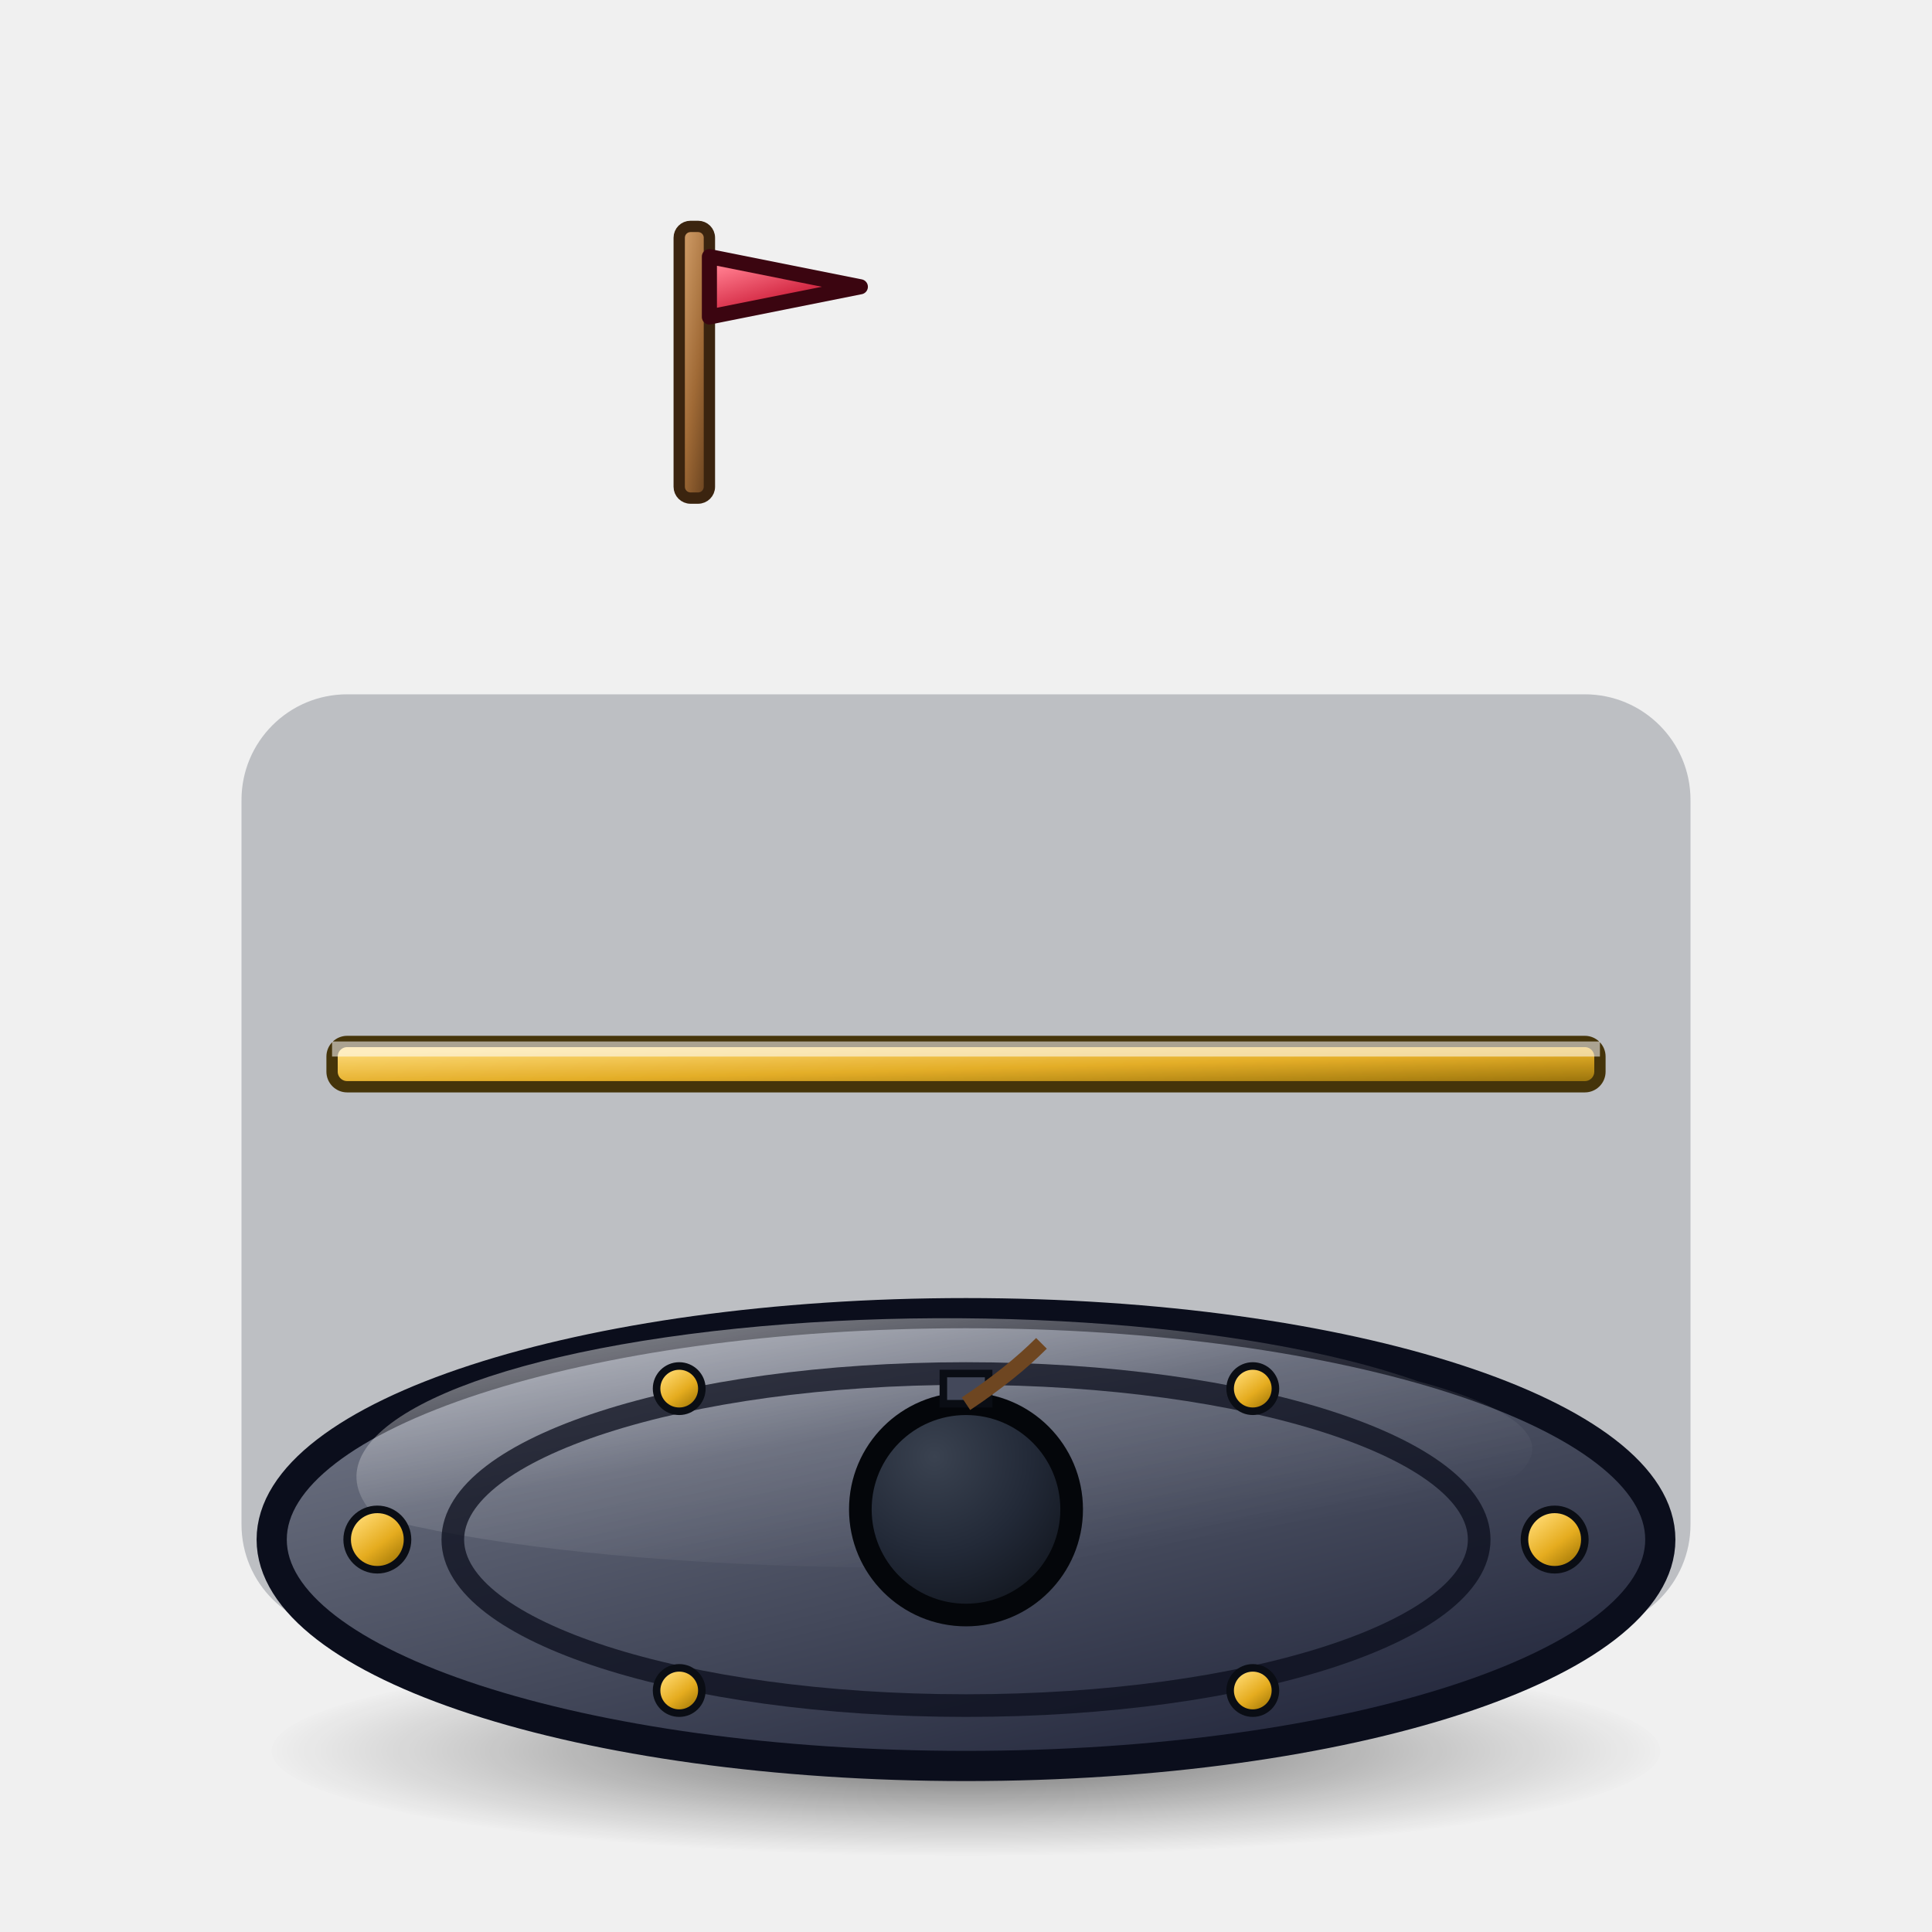
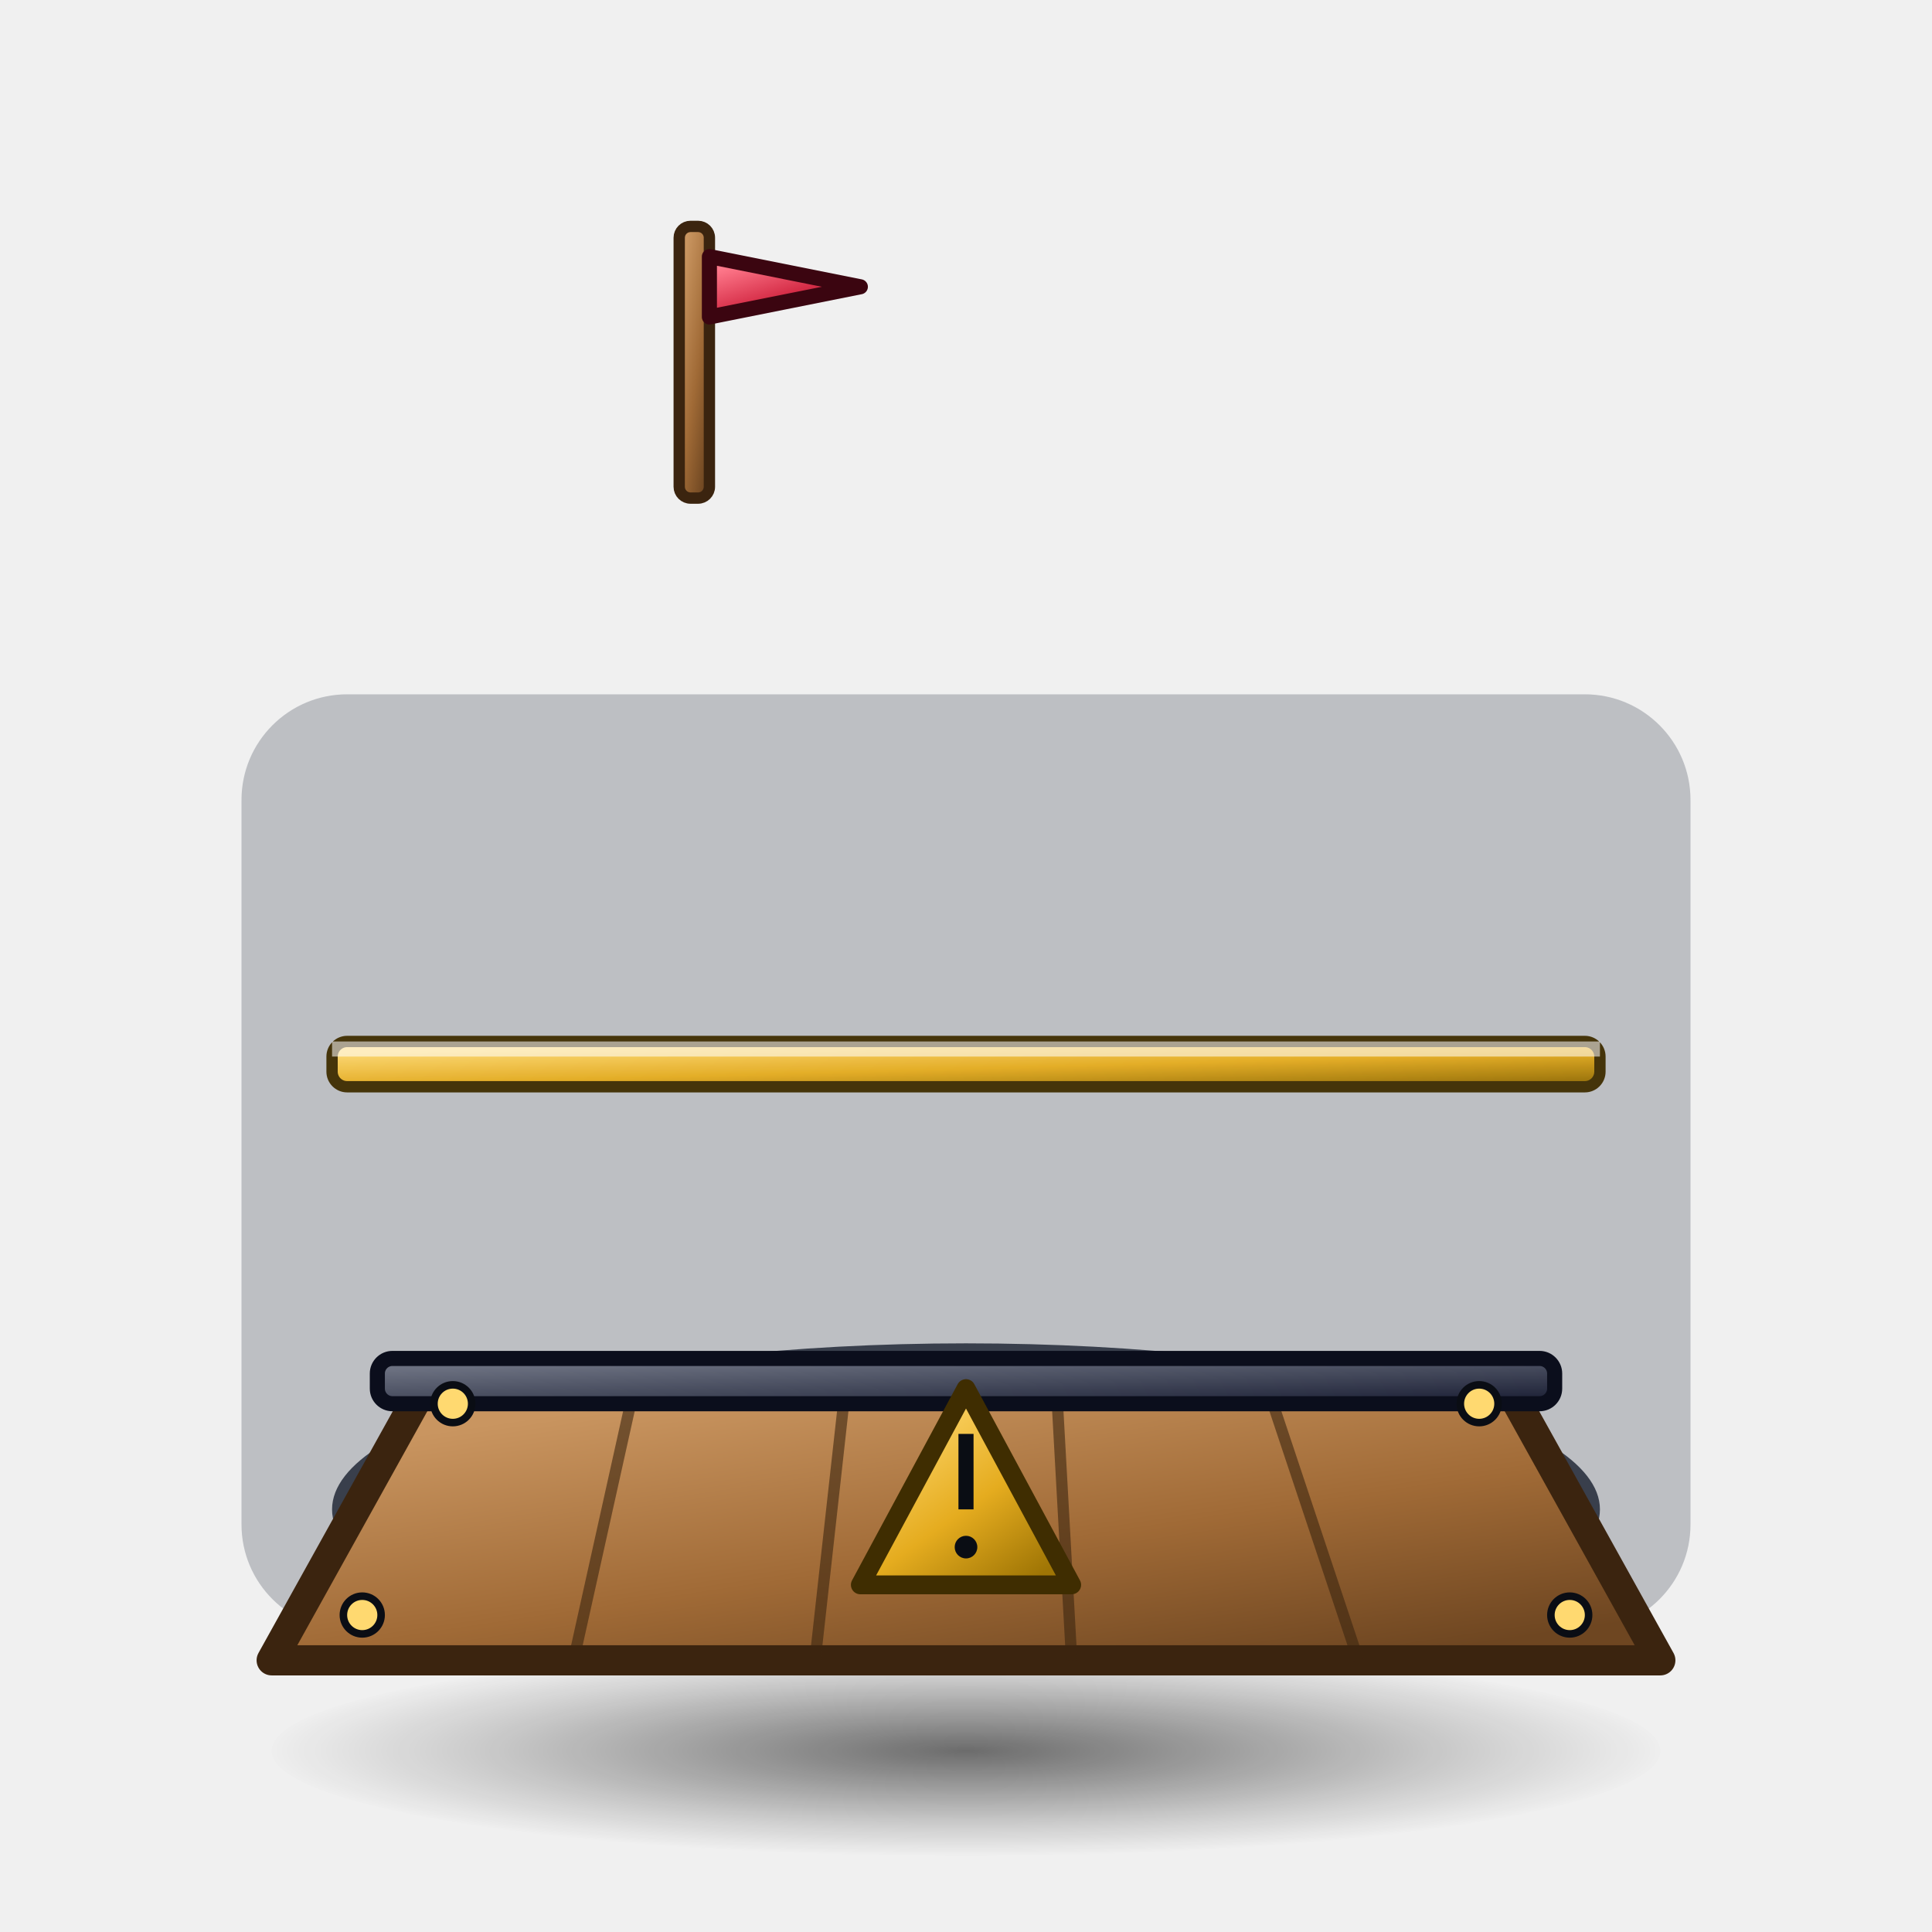
<svg xmlns="http://www.w3.org/2000/svg" viewBox="0 0 256 256" width="256" height="256" shape-rendering="geometricPrecision">
  <defs>
    <filter id="gk-shadow-soft" x="-30%" y="-30%" width="160%" height="160%">
      <feGaussianBlur in="SourceAlpha" stdDeviation="3" />
      <feOffset dx="0" dy="3" result="b" />
      <feComponentTransfer>
        <feFuncA type="linear" slope="0.55" />
      </feComponentTransfer>
      <feMerge>
        <feMergeNode />
        <feMergeNode in="SourceGraphic" />
      </feMerge>
    </filter>
    <filter id="gk-bevel" x="-10%" y="-10%" width="120%" height="120%">
      <feGaussianBlur in="SourceAlpha" stdDeviation="2" result="blur" />
      <feSpecularLighting in="blur" surfaceScale="3" specularConstant="0.6" specularExponent="20" lighting-color="#ffffff" result="spec">
        <feDistantLight azimuth="135" elevation="55" />
      </feSpecularLighting>
      <feComposite in="spec" in2="SourceAlpha" operator="in" result="specMasked" />
      <feComposite in="SourceGraphic" in2="specMasked" operator="arithmetic" k1="0" k2="1" k3="1" k4="0" />
    </filter>
    <linearGradient id="gk-gloss" x1="0" y1="0" x2="0.7" y2="0.9">
      <stop offset="0" stop-color="#FFFFFF" stop-opacity="0.85" />
      <stop offset="0.55" stop-color="#FFFFFF" stop-opacity="0.18" />
      <stop offset="1" stop-color="#FFFFFF" stop-opacity="0" />
    </linearGradient>
    <radialGradient id="gk-contact-shadow" cx="0.5" cy="0.5" r="0.5">
      <stop offset="0" stop-color="#000000" stop-opacity="0.55" />
      <stop offset="0.7" stop-color="#000000" stop-opacity="0.15" />
      <stop offset="1" stop-color="#000000" stop-opacity="0" />
    </radialGradient>
    <linearGradient id="gk-grad-wood" x1="0.2" y1="0.1" x2="0.85" y2="0.95">
      <stop offset="0" stop-color="#C99560" />
      <stop offset="0.55" stop-color="#A06A36" />
      <stop offset="1" stop-color="#6E4621" />
    </linearGradient>
    <radialGradient id="gk-rgrad-wood" cx="0.35" cy="0.25" r="0.85">
      <stop offset="0" stop-color="#C99560" />
      <stop offset="0.55" stop-color="#A06A36" />
      <stop offset="1" stop-color="#6E4621" />
    </radialGradient>
    <linearGradient id="gk-grad-stone" x1="0.2" y1="0.1" x2="0.85" y2="0.95">
      <stop offset="0" stop-color="#C9CCD4" />
      <stop offset="0.55" stop-color="#9298A4" />
      <stop offset="1" stop-color="#5E6471" />
    </linearGradient>
    <radialGradient id="gk-rgrad-stone" cx="0.35" cy="0.25" r="0.85">
      <stop offset="0" stop-color="#C9CCD4" />
      <stop offset="0.55" stop-color="#9298A4" />
      <stop offset="1" stop-color="#5E6471" />
    </radialGradient>
    <linearGradient id="gk-grad-brick" x1="0.2" y1="0.1" x2="0.85" y2="0.95">
      <stop offset="0" stop-color="#CE684D" />
      <stop offset="0.55" stop-color="#9C4231" />
      <stop offset="1" stop-color="#6A2618" />
    </linearGradient>
    <radialGradient id="gk-rgrad-brick" cx="0.35" cy="0.25" r="0.85">
      <stop offset="0" stop-color="#CE684D" />
      <stop offset="0.55" stop-color="#9C4231" />
      <stop offset="1" stop-color="#6A2618" />
    </radialGradient>
    <linearGradient id="gk-grad-thatch" x1="0.2" y1="0.1" x2="0.85" y2="0.95">
      <stop offset="0" stop-color="#E3B563" />
      <stop offset="0.55" stop-color="#B0832F" />
      <stop offset="1" stop-color="#79581B" />
    </linearGradient>
    <radialGradient id="gk-rgrad-thatch" cx="0.35" cy="0.25" r="0.85">
      <stop offset="0" stop-color="#E3B563" />
      <stop offset="0.55" stop-color="#B0832F" />
      <stop offset="1" stop-color="#79581B" />
    </radialGradient>
    <linearGradient id="gk-grad-steel" x1="0.2" y1="0.1" x2="0.85" y2="0.95">
      <stop offset="0" stop-color="#A0B0BE" />
      <stop offset="0.55" stop-color="#6F8190" />
      <stop offset="1" stop-color="#3F4D5A" />
    </linearGradient>
    <radialGradient id="gk-rgrad-steel" cx="0.35" cy="0.25" r="0.85">
      <stop offset="0" stop-color="#A0B0BE" />
      <stop offset="0.55" stop-color="#6F8190" />
      <stop offset="1" stop-color="#3F4D5A" />
    </radialGradient>
    <linearGradient id="gk-grad-iron" x1="0.2" y1="0.1" x2="0.85" y2="0.95">
      <stop offset="0" stop-color="#6B7080" />
      <stop offset="0.55" stop-color="#43485A" />
      <stop offset="1" stop-color="#21253A" />
    </linearGradient>
    <radialGradient id="gk-rgrad-iron" cx="0.35" cy="0.25" r="0.85">
      <stop offset="0" stop-color="#6B7080" />
      <stop offset="0.55" stop-color="#43485A" />
      <stop offset="1" stop-color="#21253A" />
    </radialGradient>
    <linearGradient id="gk-grad-copper" x1="0.2" y1="0.1" x2="0.85" y2="0.95">
      <stop offset="0" stop-color="#E2A172" />
      <stop offset="0.55" stop-color="#B36839" />
      <stop offset="1" stop-color="#7A3F1B" />
    </linearGradient>
    <radialGradient id="gk-rgrad-copper" cx="0.35" cy="0.25" r="0.85">
      <stop offset="0" stop-color="#E2A172" />
      <stop offset="0.55" stop-color="#B36839" />
      <stop offset="1" stop-color="#7A3F1B" />
    </radialGradient>
    <linearGradient id="gk-grad-gold" x1="0.2" y1="0.1" x2="0.85" y2="0.95">
      <stop offset="0" stop-color="#FFD970" />
      <stop offset="0.55" stop-color="#E5AC1F" />
      <stop offset="1" stop-color="#9F7505" />
    </linearGradient>
    <radialGradient id="gk-rgrad-gold" cx="0.35" cy="0.25" r="0.85">
      <stop offset="0" stop-color="#FFD970" />
      <stop offset="0.55" stop-color="#E5AC1F" />
      <stop offset="1" stop-color="#9F7505" />
    </radialGradient>
    <linearGradient id="gk-grad-ruby" x1="0.2" y1="0.1" x2="0.85" y2="0.95">
      <stop offset="0" stop-color="#FF7A8C" />
      <stop offset="0.55" stop-color="#D62E48" />
      <stop offset="1" stop-color="#8C1428" />
    </linearGradient>
    <radialGradient id="gk-rgrad-ruby" cx="0.35" cy="0.25" r="0.85">
      <stop offset="0" stop-color="#FF7A8C" />
      <stop offset="0.55" stop-color="#D62E48" />
      <stop offset="1" stop-color="#8C1428" />
    </radialGradient>
    <linearGradient id="gk-grad-emerald" x1="0.2" y1="0.1" x2="0.85" y2="0.95">
      <stop offset="0" stop-color="#5BDD96" />
      <stop offset="0.55" stop-color="#1FA561" />
      <stop offset="1" stop-color="#0E6C3D" />
    </linearGradient>
    <radialGradient id="gk-rgrad-emerald" cx="0.35" cy="0.25" r="0.85">
      <stop offset="0" stop-color="#5BDD96" />
      <stop offset="0.55" stop-color="#1FA561" />
      <stop offset="1" stop-color="#0E6C3D" />
    </radialGradient>
    <linearGradient id="gk-grad-sapphire" x1="0.2" y1="0.1" x2="0.85" y2="0.95">
      <stop offset="0" stop-color="#5A9EF7" />
      <stop offset="0.55" stop-color="#235FCB" />
      <stop offset="1" stop-color="#103480" />
    </linearGradient>
    <radialGradient id="gk-rgrad-sapphire" cx="0.35" cy="0.25" r="0.85">
      <stop offset="0" stop-color="#5A9EF7" />
      <stop offset="0.55" stop-color="#235FCB" />
      <stop offset="1" stop-color="#103480" />
    </radialGradient>
    <linearGradient id="gk-grad-amethyst" x1="0.2" y1="0.1" x2="0.85" y2="0.95">
      <stop offset="0" stop-color="#B581FF" />
      <stop offset="0.55" stop-color="#7E47D6" />
      <stop offset="1" stop-color="#4C2289" />
    </linearGradient>
    <radialGradient id="gk-rgrad-amethyst" cx="0.35" cy="0.25" r="0.85">
      <stop offset="0" stop-color="#B581FF" />
      <stop offset="0.55" stop-color="#7E47D6" />
      <stop offset="1" stop-color="#4C2289" />
    </radialGradient>
    <linearGradient id="gk-grad-leaf" x1="0.2" y1="0.1" x2="0.85" y2="0.95">
      <stop offset="0" stop-color="#7BD15A" />
      <stop offset="0.55" stop-color="#3D9226" />
      <stop offset="1" stop-color="#1F5712" />
    </linearGradient>
    <radialGradient id="gk-rgrad-leaf" cx="0.35" cy="0.25" r="0.85">
      <stop offset="0" stop-color="#7BD15A" />
      <stop offset="0.55" stop-color="#3D9226" />
      <stop offset="1" stop-color="#1F5712" />
    </radialGradient>
    <linearGradient id="gk-grad-sky" x1="0.2" y1="0.1" x2="0.85" y2="0.95">
      <stop offset="0" stop-color="#A8D9FF" />
      <stop offset="0.55" stop-color="#5FA8E8" />
      <stop offset="1" stop-color="#2C6BB0" />
    </linearGradient>
    <radialGradient id="gk-rgrad-sky" cx="0.35" cy="0.25" r="0.85">
      <stop offset="0" stop-color="#A8D9FF" />
      <stop offset="0.55" stop-color="#5FA8E8" />
      <stop offset="1" stop-color="#2C6BB0" />
    </radialGradient>
    <linearGradient id="gk-grad-dark" x1="0.2" y1="0.1" x2="0.85" y2="0.95">
      <stop offset="0" stop-color="#3A4250" />
      <stop offset="0.55" stop-color="#222937" />
      <stop offset="1" stop-color="#10141C" />
    </linearGradient>
    <radialGradient id="gk-rgrad-dark" cx="0.35" cy="0.25" r="0.85">
      <stop offset="0" stop-color="#3A4250" />
      <stop offset="0.55" stop-color="#222937" />
      <stop offset="1" stop-color="#10141C" />
    </radialGradient>
    <linearGradient id="gk-grad-cream" x1="0.2" y1="0.1" x2="0.85" y2="0.95">
      <stop offset="0" stop-color="#FFF6D8" />
      <stop offset="0.55" stop-color="#F1DDA4" />
      <stop offset="1" stop-color="#B19D6E" />
    </linearGradient>
    <radialGradient id="gk-rgrad-cream" cx="0.35" cy="0.25" r="0.85">
      <stop offset="0" stop-color="#FFF6D8" />
      <stop offset="0.55" stop-color="#F1DDA4" />
      <stop offset="1" stop-color="#B19D6E" />
    </radialGradient>
    <radialGradient id="gk-rarity-common" cx="0.5" cy="0.55" r="0.55">
      <stop offset="0" stop-color="#9298A4" stop-opacity="0.85" />
      <stop offset="0.6" stop-color="#9298A4" stop-opacity="0.35" />
      <stop offset="1" stop-color="#9298A4" stop-opacity="0" />
    </radialGradient>
    <radialGradient id="gk-rarity-uncommon" cx="0.5" cy="0.55" r="0.55">
      <stop offset="0" stop-color="#3D9226" stop-opacity="0.85" />
      <stop offset="0.6" stop-color="#3D9226" stop-opacity="0.35" />
      <stop offset="1" stop-color="#3D9226" stop-opacity="0" />
    </radialGradient>
    <radialGradient id="gk-rarity-rare" cx="0.5" cy="0.55" r="0.55">
      <stop offset="0" stop-color="#235FCB" stop-opacity="0.85" />
      <stop offset="0.6" stop-color="#235FCB" stop-opacity="0.35" />
      <stop offset="1" stop-color="#235FCB" stop-opacity="0" />
    </radialGradient>
    <radialGradient id="gk-rarity-epic" cx="0.5" cy="0.55" r="0.55">
      <stop offset="0" stop-color="#7E47D6" stop-opacity="0.85" />
      <stop offset="0.6" stop-color="#7E47D6" stop-opacity="0.35" />
      <stop offset="1" stop-color="#7E47D6" stop-opacity="0" />
    </radialGradient>
    <radialGradient id="gk-rarity-legendary" cx="0.5" cy="0.55" r="0.55">
      <stop offset="0" stop-color="#E5AC1F" stop-opacity="0.85" />
      <stop offset="0.6" stop-color="#E5AC1F" stop-opacity="0.35" />
      <stop offset="1" stop-color="#E5AC1F" stop-opacity="0" />
    </radialGradient>
    <radialGradient id="gk-rarity-mythic" cx="0.5" cy="0.55" r="0.55">
      <stop offset="0" stop-color="#D62E48" stop-opacity="0.85" />
      <stop offset="0.6" stop-color="#D62E48" stop-opacity="0.35" />
      <stop offset="1" stop-color="#D62E48" stop-opacity="0" />
    </radialGradient>
  </defs>
  <rect x="32" y="92" width="192" height="124" rx="14" fill="#5E6471" opacity="0.35" />
  <ellipse cx="128" cy="232" rx="92" ry="14" fill="url(#gk-contact-shadow)" />
-   <ellipse cx="128" cy="204" rx="92" ry="30" fill="url(#gk-grad-iron)" stroke="#0B0E1C" stroke-width="4" />
-   <path d="M 49.8 201              A 78.2 21 0 0 1 187.8 183              A 64.4 12 0 0 1 49.8 201 Z" fill="url(#gk-gloss)" opacity="0.7" pointer-events="none" />
-   <ellipse cx="128" cy="204" rx="68" ry="22" fill="none" stroke="#0B0E1C" stroke-width="3" opacity="0.75" />
-   <g fill="url(#gk-grad-gold)" stroke="#0A0D14" stroke-width="1">
-     <circle cx="50" cy="204" r="4" />
-     <circle cx="206" cy="204" r="4" />
-     <circle cx="90" cy="184" r="3" />
-     <circle cx="166" cy="184" r="3" />
-     <circle cx="90" cy="224" r="3" />
-     <circle cx="166" cy="224" r="3" />
-   </g>
-   <circle cx="128" cy="200" r="14" fill="url(#gk-rgrad-dark)" stroke="#04060A" stroke-width="3" />
-   <rect x="125" y="182" width="6" height="4" fill="#43485A" stroke="#0A0D14" stroke-width="1" />
-   <path d="M 128 186 Q 134 182 138 178" fill="none" stroke="#6E4621" stroke-width="2" />
+   <ellipse cx="128" cy="200" rx="84" ry="22" fill="#222937" opacity="0.85" />
+   <path d="M 56 184 L 200 184 L 220 220 L 36 220 Z" fill="url(#gk-grad-wood)" stroke="#3B240F" stroke-width="4" stroke-linejoin="round" />
+   <g stroke="#3B240F" stroke-width="1.5" opacity="0.6">
+     <line x1="84" y1="184" x2="76" y2="220" />
+     <line x1="112" y1="184" x2="108" y2="220" />
+     <line x1="140" y1="184" x2="142" y2="220" />
+     <line x1="168" y1="184" x2="180" y2="220" />
+   </g>
+   <rect x="50" y="180" width="156" height="6" rx="2" fill="url(#gk-grad-iron)" stroke="#0B0E1C" stroke-width="2" />
+   <g fill="#FFD970" stroke="#0A0D14" stroke-width="1">
+     <circle cx="60" cy="186" r="2.5" />
+     <circle cx="196" cy="186" r="2.5" />
+     <circle cx="48" cy="214" r="2.5" />
+     <circle cx="208" cy="214" r="2.5" />
+   </g>
+   <g transform="translate(128, 196)">
+     <path d="M 0 -12 L 14 14 L -14 14 Z" fill="url(#gk-grad-gold)" stroke="#3F2D01" stroke-width="2.5" stroke-linejoin="round" />
+     <rect x="-1" y="-6" width="2" height="10" fill="#0A0D14" />
+     <circle cx="0" cy="9" r="1.5" fill="#0A0D14" />
+   </g>
  <g>
    <rect x="90" y="30" width="4" height="36" rx="1.5" fill="url(#gk-grad-wood)" stroke="#3B240F" stroke-width="1.5" />
    <path d="M 94 34            L 114 38            L 94 42 Z" fill="url(#gk-grad-ruby)" stroke="#3B0510" stroke-width="2" stroke-linejoin="round" />
  </g>
  <rect x="44" y="138" width="168" height="6" rx="2" fill="url(#gk-grad-gold)" stroke="#3F2D01" stroke-width="1.5" opacity="0.95" />
  <rect x="44" y="138" width="168" height="2" fill="#FFFFFF" opacity="0.55" />
</svg>
